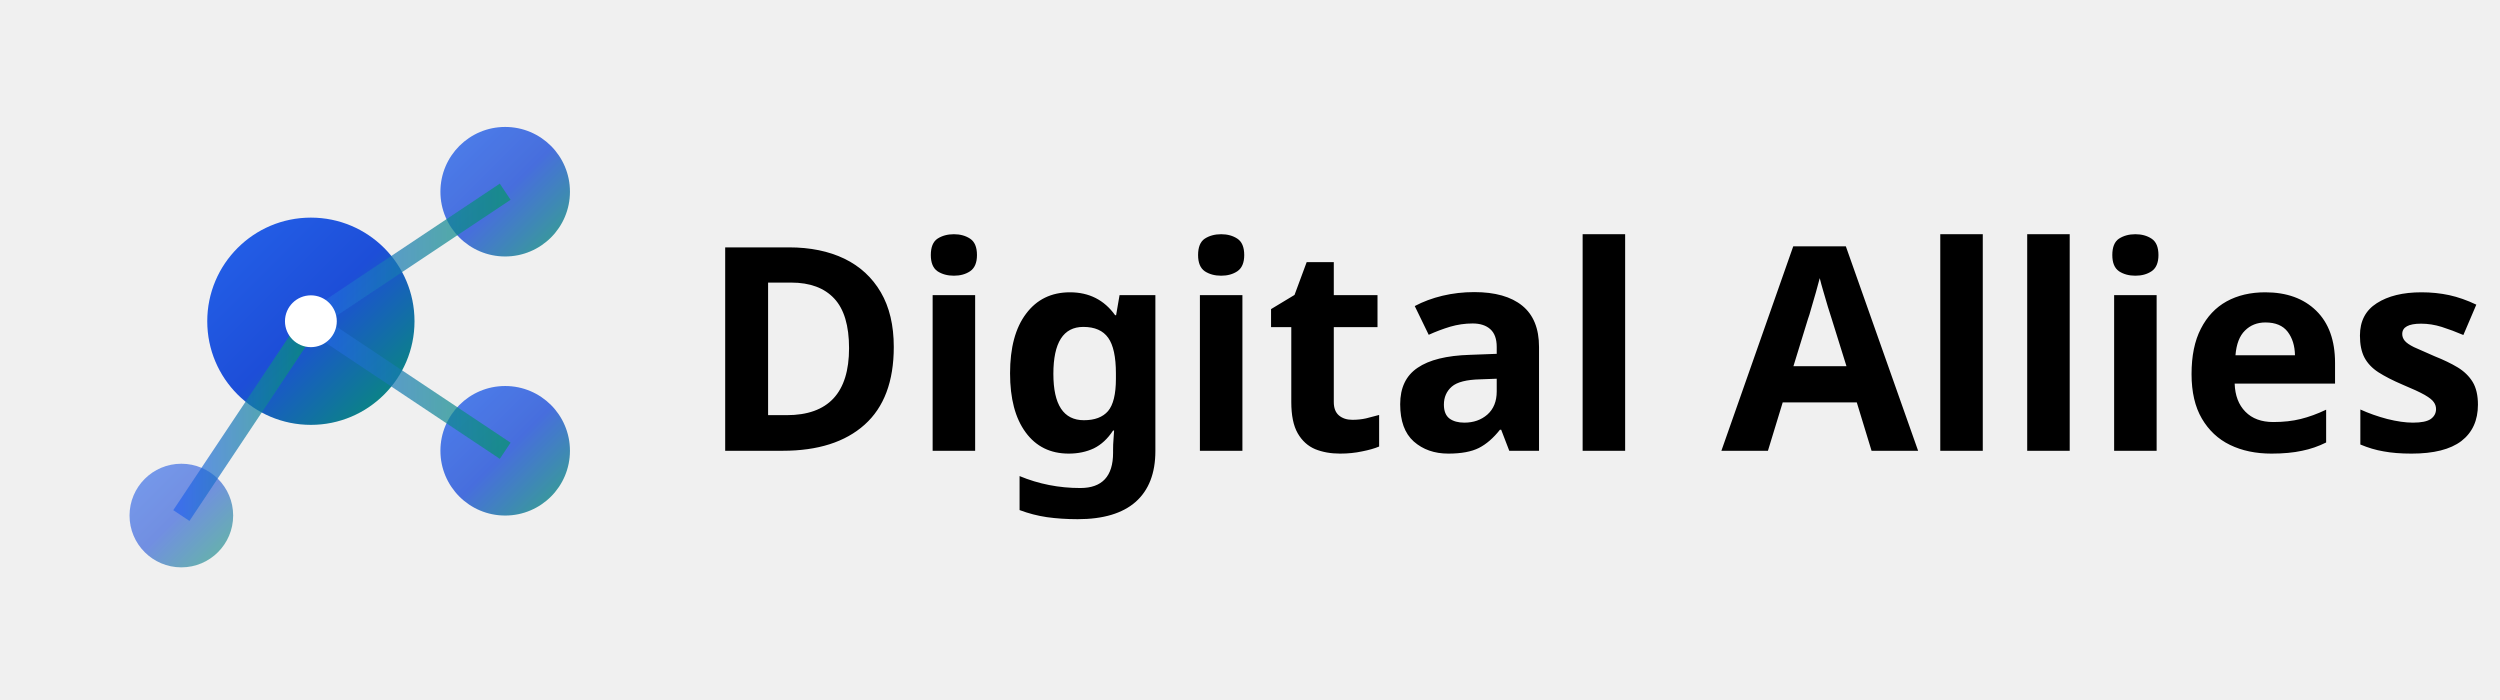
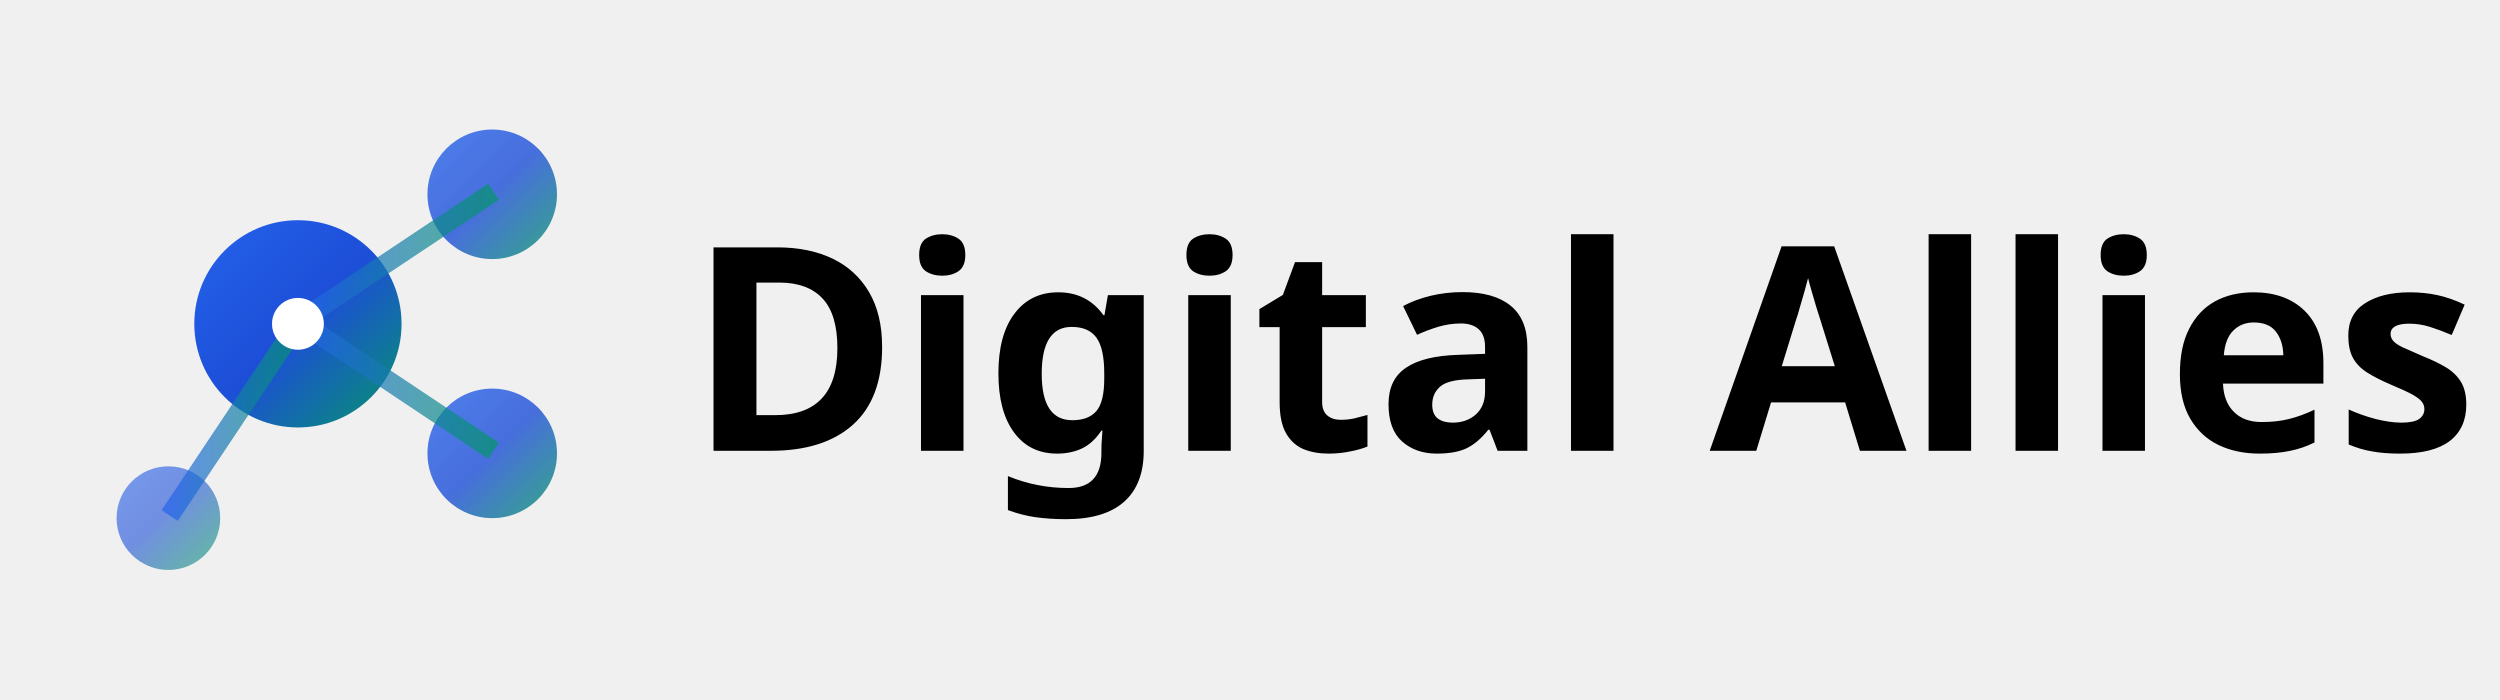
<svg xmlns="http://www.w3.org/2000/svg" id="Layer_1" version="1.1" viewBox="0 0 193 54">
  <defs>
    <style>
      .st0 {
        font-family: SegoeUI-Bold, 'Segoe UI';
        font-size: 22px;
        font-weight: 700;
      }

-       .st0, .st1, .st2, .st3, .st4, .st5, .st6 {
+       .st0, .st1, .st2, .st3, .st4, .st5, .st6, .st7 {
        isolation: isolate;
      }

-       .st7 {
+       .st8 {
        fill: url(#linear-gradient);
      }

-       .st8 {
+       .st9 {
        fill: #fff;
      }

-       .st1 {
+       .st2 {
        stroke: url(#linear-gradient6);
      }

-       .st1, .st2, .st3 {
+       .st2, .st3, .st4 {
        fill: none;
        opacity: .7;
        stroke-width: 1.5px;
      }

-       .st2 {
+       .st3 {
        stroke: url(#linear-gradient4);
      }

-       .st3 {
+       .st4 {
        stroke: url(#linear-gradient5);
      }

-       .st4 {
+       .st5 {
        fill: url(#linear-gradient1);
      }

-       .st4, .st5 {
+       .st5, .st6 {
        opacity: .8;
      }

-       .st5 {
+       .st6 {
        fill: url(#linear-gradient2);
      }

-       .st6 {
+       .st7 {
        fill: url(#linear-gradient3);
        opacity: .6;
      }
    </style>
-     <linearGradient id="linear-gradient" x1="-356.3" y1="317.6" x2="-355.3" y2="316.6" gradientTransform="translate(5717 5098) scale(16 -16)" gradientUnits="userSpaceOnUse">
+     <linearGradient id="linear-gradient" x1="-1119.5" y1="282.8" x2="-1118.5" y2="281.8" gradientTransform="translate(17927 4542) scale(16 -16)" gradientUnits="userSpaceOnUse">
      <stop offset="0" stop-color="#2563eb" />
      <stop offset=".5" stop-color="#1d4ed8" />
      <stop offset="1" stop-color="#059669" />
    </linearGradient>
-     <linearGradient id="linear-gradient1" x1="-342.7" y1="307.7" x2="-341.7" y2="306.7" gradientTransform="translate(3461 3087) scale(10 -10)" gradientUnits="userSpaceOnUse">
+     <linearGradient id="linear-gradient1" x1="-1075.4" y1="252.1" x2="-1074.4" y2="251.1" gradientTransform="translate(10787 2531) scale(10 -10)" gradientUnits="userSpaceOnUse">
      <stop offset="0" stop-color="#2563eb" />
      <stop offset=".5" stop-color="#1d4ed8" />
      <stop offset="1" stop-color="#059669" />
    </linearGradient>
-     <linearGradient id="linear-gradient2" x1="-342.7" y1="307.7" x2="-341.7" y2="306.7" gradientTransform="translate(3461 3107) scale(10 -10)" gradientUnits="userSpaceOnUse">
+     <linearGradient id="linear-gradient2" x1="-1075.4" y1="252.1" x2="-1074.4" y2="251.1" gradientTransform="translate(10787 2551) scale(10 -10)" gradientUnits="userSpaceOnUse">
      <stop offset="0" stop-color="#2563eb" />
      <stop offset=".5" stop-color="#1d4ed8" />
      <stop offset="1" stop-color="#059669" />
    </linearGradient>
-     <linearGradient id="linear-gradient3" x1="-333.6" y1="301.2" x2="-332.6" y2="300.2" gradientTransform="translate(2679 2445) scale(8 -8)" gradientUnits="userSpaceOnUse">
+     <linearGradient id="linear-gradient3" x1="-1046" y1="231.7" x2="-1045" y2="230.7" gradientTransform="translate(8377 1889) scale(8 -8)" gradientUnits="userSpaceOnUse">
      <stop offset="0" stop-color="#2563eb" />
      <stop offset=".5" stop-color="#1d4ed8" />
      <stop offset="1" stop-color="#059669" />
    </linearGradient>
-     <linearGradient id="linear-gradient4" x1="-354.8" y1="307.2" x2="-353.8" y2="307.2" gradientTransform="translate(5346 3092) scale(15 -10)" gradientUnits="userSpaceOnUse">
+     <linearGradient id="linear-gradient4" x1="-1114.6" y1="251.6" x2="-1113.6" y2="251.6" gradientTransform="translate(16742 2536) scale(15 -10)" gradientUnits="userSpaceOnUse">
      <stop offset="0" stop-color="#2563eb" />
      <stop offset="1" stop-color="#059669" />
    </linearGradient>
-     <linearGradient id="linear-gradient5" x1="-354.8" y1="307.2" x2="-353.8" y2="307.2" gradientTransform="translate(5346 3102) scale(15 -10)" gradientUnits="userSpaceOnUse">
+     <linearGradient id="linear-gradient5" x1="-1114.6" y1="251.6" x2="-1113.6" y2="251.6" gradientTransform="translate(16742 2546) scale(15 -10)" gradientUnits="userSpaceOnUse">
      <stop offset="0" stop-color="#2563eb" />
      <stop offset="1" stop-color="#059669" />
    </linearGradient>
-     <linearGradient id="linear-gradient6" x1="-342.7" y1="316" x2="-341.7" y2="316" gradientTransform="translate(3441 4772) scale(10 -15)" gradientUnits="userSpaceOnUse">
+     <linearGradient id="linear-gradient6" x1="-1075.4" y1="278.9" x2="-1074.4" y2="278.9" gradientTransform="translate(10767 4216) scale(10 -15)" gradientUnits="userSpaceOnUse">
      <stop offset="0" stop-color="#2563eb" />
      <stop offset="1" stop-color="#059669" />
    </linearGradient>
  </defs>
  <g>
-     <circle class="st7" cx="24" cy="24.8" r="8" />
-     <circle class="st4" cx="39" cy="14.8" r="5" />
-     <circle class="st5" cx="39" cy="34.8" r="5" />
-     <circle class="st6" cx="14" cy="39.8" r="4" />
-     <line class="st2" x1="24" y1="24.8" x2="39" y2="14.8" />
-     <line class="st3" x1="24" y1="24.8" x2="39" y2="34.8" />
-     <line class="st1" x1="24" y1="24.8" x2="14" y2="39.8" />
-     <circle class="st8" cx="24" cy="24.8" r="2" />
+     <circle class="st8" cx="23" cy="25" r="8" />
+     <circle class="st5" cx="38" cy="15" r="5" />
+     <circle class="st6" cx="38" cy="35" r="5" />
+     <circle class="st7" cx="13" cy="40" r="4" />
+     <line class="st3" x1="23.1" y1="24.8" x2="38.1" y2="14.8" />
+     <line class="st4" x1="23.1" y1="24.8" x2="38.1" y2="34.8" />
+     <line class="st2" x1="23.1" y1="24.8" x2="13.1" y2="39.8" />
+     <circle class="st9" cx="23" cy="25" r="2" />
  </g>
-   <text class="st0" transform="translate(54 34.8)">
-     <tspan x="0" y="0">Digital Allies</tspan>
-   </text>
+   <g class="st1">
+     <g class="st1">
+       <text class="st0" transform="translate(53.1 34.8)">
+         <tspan x="0" y="0">Digital Allies</tspan>
+       </text>
+     </g>
+   </g>
</svg>
